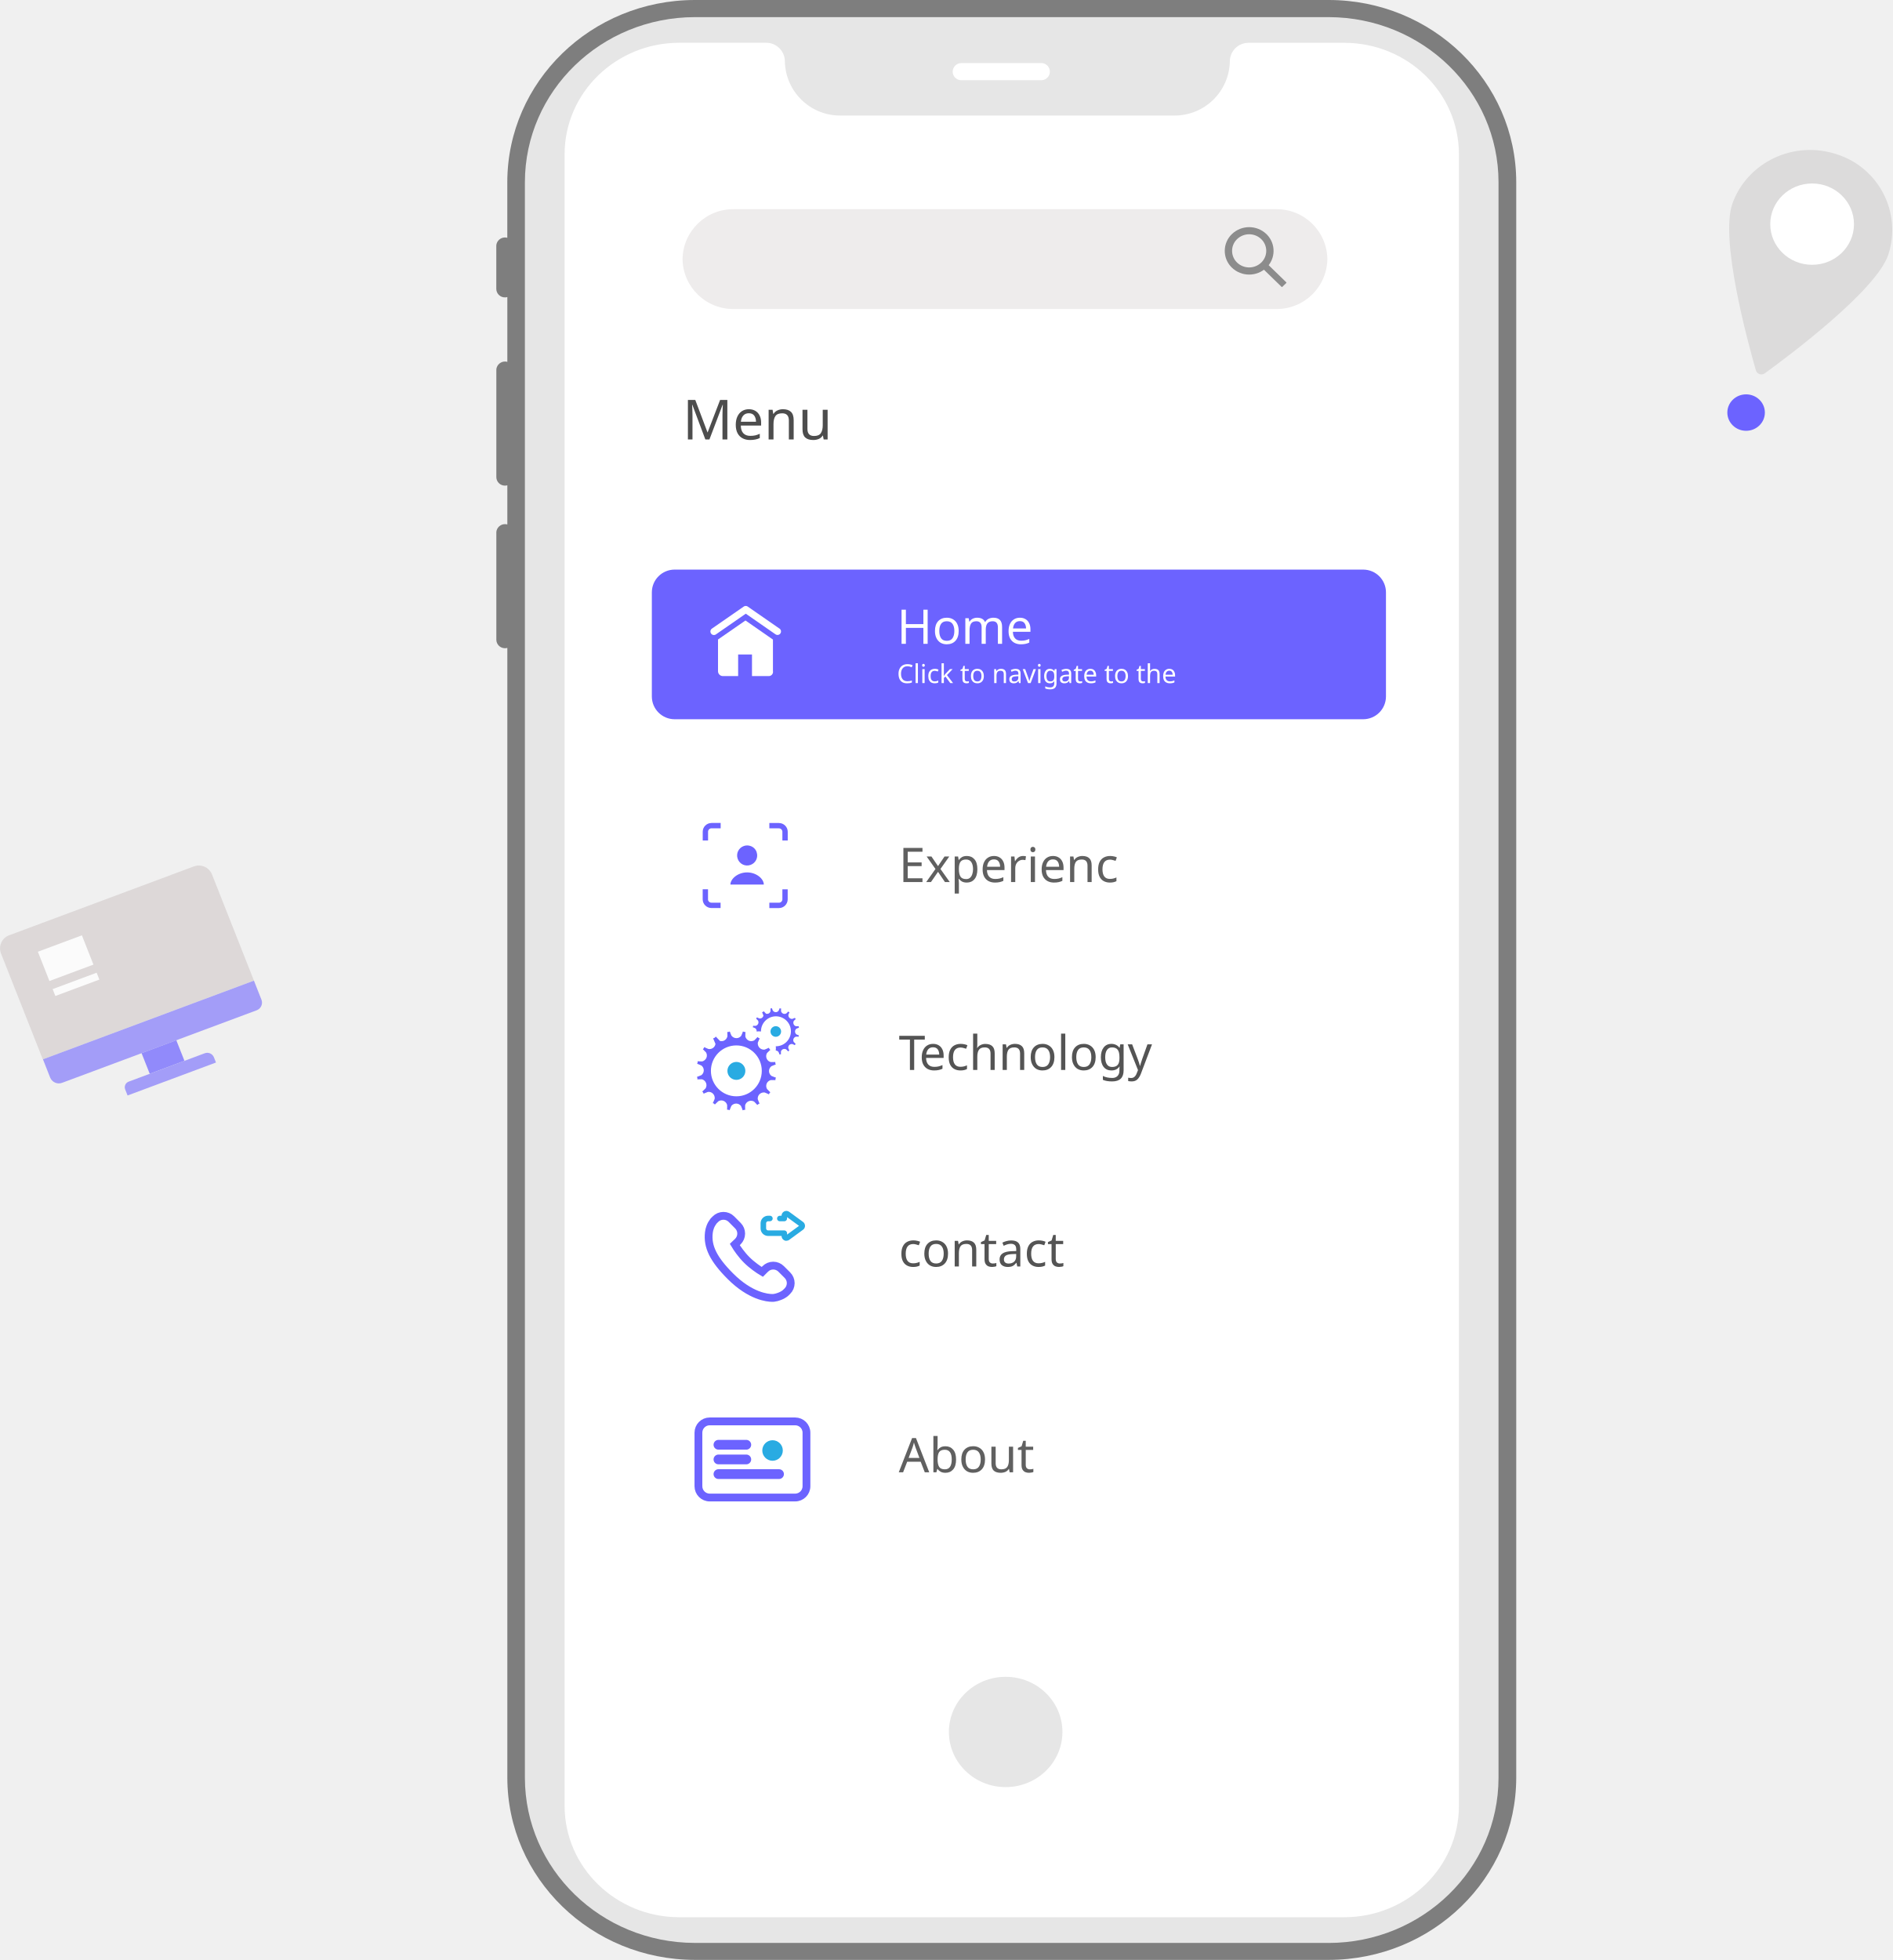
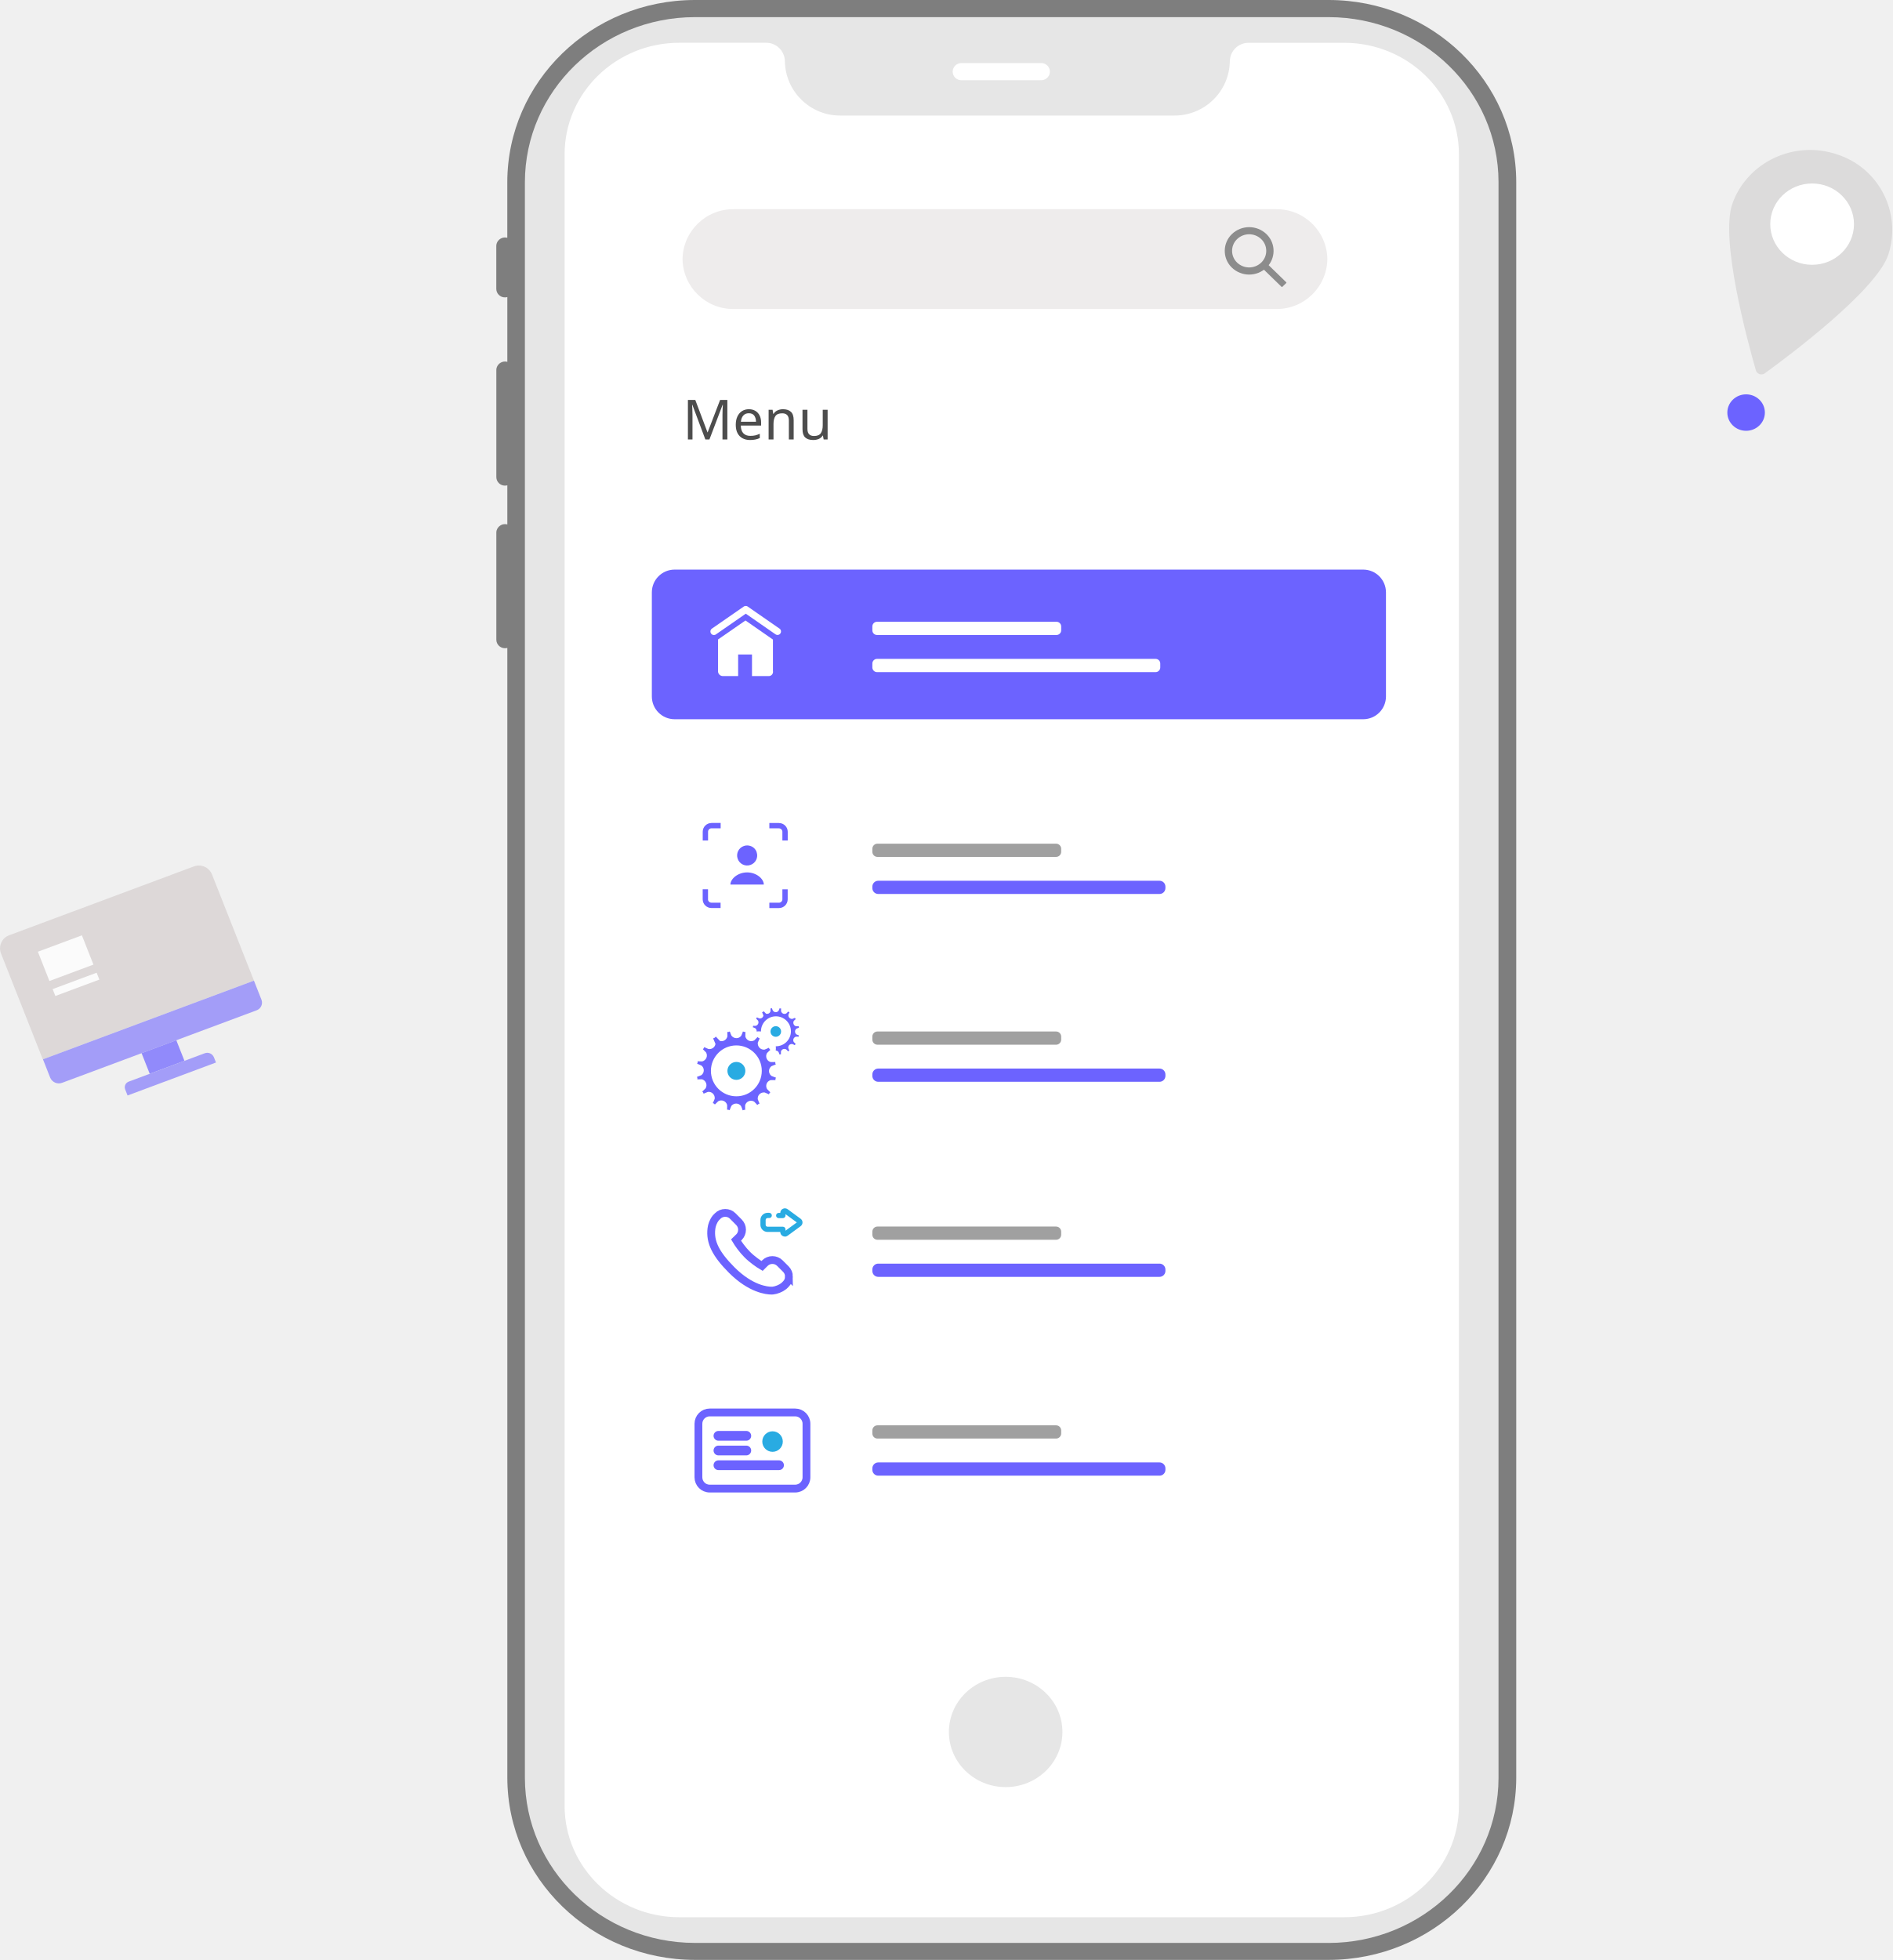
<svg xmlns="http://www.w3.org/2000/svg" id="Layer_1" data-name="Layer 1" viewBox="0 0 485.06 502.29">
  <defs>
    <style>
      .cls-1 {
        fill: #857dfb;
      }

-       .cls-2, .cls-3, .cls-4 {
+       .cls-2 {
        fill: #fff;
      }

-       .cls-5 {
+       .cls-3 {
+         fill: #a0a0a0;
+       }
+ 
+       .cls-4 {
        fill: #8c8c8c;
      }

-       .cls-6, .cls-7, .cls-8, .cls-3, .cls-4, .cls-9 {
+       .cls-5, .cls-6 {
        isolation: isolate;
      }

-       .cls-10 {
+       .cls-7 {
        fill: #dcdbdb;
      }

-       .cls-7 {
-         fill: #606060;
+       .cls-8 {
+         fill: #e6e6e6;
      }

-       .cls-7, .cls-8, .cls-3, .cls-4, .cls-9 {
-         font-family: SegoeUI, 'Segoe UI';
+       .cls-9 {
+         fill: #d5cfcf;
      }

-       .cls-7, .cls-4, .cls-9 {
-         font-size: 12.25px;
+       .cls-6 {
+         fill: #4d4d4d;
+         font-family: SegoeUI, 'Segoe UI';
+         font-size: 14.18px;
+       }
+ 
+       .cls-10 {
+         fill: #6c63ff;
      }

      .cls-11 {
-         fill: #e6e6e6;
+         opacity: .72;
      }

      .cls-12 {
-         fill: #d5cfcf;
+         fill: #7e7e7e;
      }

      .cls-13 {
-         letter-spacing: -.1em;
-       }
- 
-       .cls-8 {
-         fill: #4d4d4d;
-         font-size: 14.18px;
-       }
- 
-       .cls-14 {
-         fill: #6c63ff;
-       }
- 
-       .cls-3 {
-         font-size: 6.68px;
-       }
- 
-       .cls-15 {
-         opacity: .72;
-       }
- 
-       .cls-9 {
-         fill: #545454;
-       }
- 
-       .cls-16 {
-         fill: #7e7e7e;
-       }
- 
-       .cls-17 {
        stroke-miterlimit: 10;
        stroke-width: 2px;
      }

-       .cls-17, .cls-18 {
+       .cls-13, .cls-14 {
        fill: none;
        stroke: #6c63ff;
      }

-       .cls-19 {
+       .cls-15 {
        fill: #29abe2;
      }

-       .cls-20 {
+       .cls-16 {
        fill: #eeecec;
      }

-       .cls-18 {
+       .cls-14 {
        stroke-linecap: round;
        stroke-linejoin: round;
        stroke-width: 2.5px;
      }
    </style>
  </defs>
  <g>
    <g>
      <g>
-         <path class="cls-10" d="m483.96,65.4c-3.2,9.14-25.22,25.63-31.59,30.26-.65.48-1.57.35-2.07-.29-.11-.14-.19-.31-.24-.48-2.14-7.43-9.23-33.54-6.02-42.68,3.81-10.69,15.82-16.35,26.82-12.65,10.7,3.42,16.61,14.86,13.19,25.57-.03.09-.06.19-.09.28Z" />
+         <path class="cls-7" d="m483.96,65.4c-3.2,9.14-25.22,25.63-31.59,30.26-.65.48-1.57.35-2.07-.29-.11-.14-.19-.31-.24-.48-2.14-7.43-9.23-33.54-6.02-42.68,3.81-10.69,15.82-16.35,26.82-12.65,10.7,3.42,16.61,14.86,13.19,25.57-.03.09-.06.19-.09.28Z" />
        <ellipse class="cls-2" cx="464.48" cy="57.44" rx="10.73" ry="10.42" />
-         <ellipse class="cls-14" cx="447.56" cy="105.73" rx="4.81" ry="4.67" />
+         <ellipse class="cls-10" cx="447.56" cy="105.73" rx="4.81" ry="4.67" />
      </g>
-       <g class="cls-15">
-         <path class="cls-12" d="m2.39,239.67l47.27-17.62c1.85-.7,3.92.19,4.67,2.02l10.76,27.23h0l-54.12,20.18h0L.25,244.33c-.71-1.84.2-3.92,2.05-4.63.03-.01.06-.02.09-.03h0Z" />
+       <g class="cls-11">
+         <path class="cls-9" d="m2.39,239.67l47.27-17.62c1.85-.7,3.92.19,4.67,2.02l10.76,27.23h0l-54.12,20.18h0L.25,244.33c-.71-1.84.2-3.92,2.05-4.63.03-.01.06-.02.09-.03h0Z" />
        <path class="cls-1" d="m11.01,271.47l54.08-20.16,1.93,4.89c.41,1.07-.12,2.27-1.19,2.69-.02,0-.03.01-.05.02l-49.85,18.58c-1.21.46-2.57-.13-3.07-1.33l-1.85-4.7Z" />
-         <path class="cls-14" d="m36.29,269.9l8.9-3.32,2.09,5.28-8.9,3.32-2.09-5.28Z" />
+         <path class="cls-10" d="m36.29,269.9l8.9-3.32,2.09,5.28-8.9,3.32-2.09-5.28Z" />
        <path class="cls-1" d="m32.99,277.19l19.49-7.27c.92-.35,1.96.1,2.34,1.01l.54,1.36h0l-22.66,8.45h0l-.62-1.56c-.3-.78.09-1.67.87-1.97.01,0,.03,0,.04-.01h0Z" />
        <path class="cls-2" d="m9.71,243.9l11.28-4.2,2.96,7.5-11.28,4.2-2.96-7.5Z" />
        <path class="cls-2" d="m13.49,253.48l11.28-4.2.7,1.76-11.28,4.2-.7-1.76Z" />
      </g>
      <g>
-         <path class="cls-16" d="m340.56,0h-162.46c-26.54.03-48.04,20.91-48.07,46.68v14.26c-1.17-.33-2.39.35-2.74,1.51-.06.2-.08.4-.08.6v10.97c0,1.21.99,2.2,2.21,2.19.21,0,.42-.02.62-.08v16.6c-1.17-.33-2.39.35-2.74,1.51-.06.2-.08.4-.08.6v27.42c0,1.21.99,2.19,2.2,2.19.21,0,.42-.02.62-.08v10.03c-1.17-.33-2.39.35-2.74,1.51-.06.2-.08.4-.08.6v27.42c0,1.21.99,2.19,2.2,2.19.21,0,.42-.02.62-.08v289.54c.03,25.77,21.53,46.65,48.07,46.68h162.46c26.53-.03,48.04-20.91,48.07-46.68V46.68c-.02-25.77-21.52-46.66-48.06-46.68Zm37.91,455.61c-.02,20.32-16.98,36.79-37.91,36.81h-162.46c-20.92-.02-37.88-16.49-37.91-36.81V46.68c.02-20.32,16.98-36.79,37.91-36.81h162.46c20.92.02,37.88,16.49,37.91,36.81v408.93Z" />
-         <path class="cls-11" d="m340.55,497.91h-162.46c-24.04-.03-43.52-18.95-43.55-42.3V46.69c.03-23.35,19.51-42.27,43.55-42.3h162.46c24.04.03,43.53,18.95,43.55,42.3v408.93c-.03,23.35-19.51,42.27-43.55,42.3Z" />
+         <path class="cls-12" d="m340.56,0h-162.46c-26.54.03-48.04,20.91-48.07,46.68v14.26c-1.17-.33-2.39.35-2.74,1.51-.06.2-.08.4-.08.6v10.97c0,1.21.99,2.2,2.21,2.19.21,0,.42-.02.62-.08v16.6c-1.17-.33-2.39.35-2.74,1.51-.06.2-.08.4-.08.6v27.42c0,1.21.99,2.19,2.2,2.19.21,0,.42-.02.62-.08v10.03c-1.17-.33-2.39.35-2.74,1.51-.06.2-.08.4-.08.6v27.42c0,1.21.99,2.19,2.2,2.19.21,0,.42-.02.62-.08v289.54c.03,25.77,21.53,46.65,48.07,46.68h162.46c26.53-.03,48.04-20.91,48.07-46.68V46.68c-.02-25.77-21.52-46.66-48.06-46.68Zm37.91,455.61c-.02,20.32-16.98,36.79-37.91,36.81h-162.46c-20.92-.02-37.88-16.49-37.91-36.81V46.68c.02-20.32,16.98-36.79,37.91-36.81h162.46c20.92.02,37.88,16.49,37.91,36.81v408.93Z" />
+         <path class="cls-8" d="m340.55,497.91h-162.46c-24.04-.03-43.52-18.95-43.55-42.3V46.69c.03-23.35,19.51-42.27,43.55-42.3h162.46c24.04.03,43.53,18.95,43.55,42.3v408.93c-.03,23.35-19.51,42.27-43.55,42.3Z" />
        <path class="cls-2" d="m344.58,491.33h-170.49c-16.21-.02-29.36-12.78-29.37-28.53V39.49c.02-15.75,13.16-28.51,29.37-28.53h22.23c2.64-.04,4.82,2.07,4.86,4.72.12,7.8,6.54,14.04,14.34,13.93h85.37c7.8.1,14.22-6.13,14.34-13.93.04-2.64,2.21-4.75,4.86-4.71h24.49c16.21.02,29.35,12.78,29.37,28.53v423.3c-.02,15.75-13.16,28.51-29.38,28.53Z" />
        <path class="cls-2" d="m266.67,20.56h-20.33c-1.21-.03-2.17-1.03-2.15-2.24.03-1.17.97-2.12,2.15-2.15h20.33c1.21-.13,2.29.74,2.42,1.95s-.74,2.29-1.95,2.42c-.09,0-.17.01-.26.01h-.21Z" />
      </g>
      <g>
-         <path class="cls-20" d="m188.12,53.61h138.94c7.17-.1,13.06,5.62,13.17,12.79h0c-.11,7.17-6,12.89-13.17,12.79h-138.94c-7.17.1-13.06-5.62-13.17-12.79h0c.11-7.17,6-12.89,13.17-12.79Z" />
+         <path class="cls-16" d="m188.12,53.61h138.94c7.17-.1,13.06,5.62,13.17,12.79h0c-.11,7.17-6,12.89-13.17,12.79h-138.94c-7.17.1-13.06-5.62-13.17-12.79h0c.11-7.17,6-12.89,13.17-12.79Z" />
        <g>
-           <path class="cls-5" d="m324.61,59.99c-2.47-2.37-6.38-2.37-8.85,0-2.37,2.28-2.45,6.05-.18,8.42.06.06.12.12.18.18,2.47,2.37,6.37,2.37,8.85,0,2.37-2.28,2.45-6.05.17-8.43-.05-.06-.11-.11-.17-.17Zm-7.52,7.3c-1.66-1.59-1.72-4.23-.12-5.89.04-.04.08-.08.12-.12,1.73-1.66,4.46-1.66,6.19,0,1.66,1.59,1.72,4.23.12,5.89-.04.04-.08.08-.12.12h0c-1.73,1.66-4.46,1.66-6.19,0h0Z" />
-           <path class="cls-5" d="m323.63,68.8l1.21-1.17h0l4.88,4.74s.04.09,0,.13c0,0,0,0,0,0h0l-1.07,1.04s-.1.03-.13,0h0l-4.88-4.74Z" />
+           <path class="cls-4" d="m324.61,59.99c-2.47-2.37-6.38-2.37-8.85,0-2.37,2.28-2.45,6.05-.18,8.42.06.06.12.12.18.18,2.47,2.37,6.37,2.37,8.85,0,2.37-2.28,2.45-6.05.17-8.43-.05-.06-.11-.11-.17-.17Zm-7.52,7.3c-1.66-1.59-1.72-4.23-.12-5.89.04-.04.08-.08.12-.12,1.73-1.66,4.46-1.66,6.19,0,1.66,1.59,1.72,4.23.12,5.89-.04.04-.08.08-.12.12h0c-1.73,1.66-4.46,1.66-6.19,0h0Z" />
+           <path class="cls-4" d="m323.63,68.8l1.21-1.17h0l4.88,4.74s.04.09,0,.13c0,0,0,0,0,0h0l-1.07,1.04s-.1.03-.13,0h0l-4.88-4.74Z" />
        </g>
      </g>
-       <ellipse class="cls-11" cx="257.77" cy="443.85" rx="14.55" ry="14.13" />
+       <ellipse class="cls-8" cx="257.77" cy="443.85" rx="14.55" ry="14.13" />
    </g>
    <g>
-       <rect class="cls-14" x="167.08" y="145.97" width="188.17" height="38.35" rx="5.84" ry="5.84" />
+       <rect class="cls-10" x="167.08" y="145.97" width="188.17" height="38.35" rx="5.84" ry="5.84" />
      <g>
        <path class="cls-2" d="m184.04,163.89v8.07c-.03.68.5,1.26,1.18,1.3h3.98v-5.53h3.55v5.53h4.31c.6,0,1.09-.5,1.08-1.1,0-.07,0-.14-.02-.2v-8.06l-7.04-4.89-7.05,4.88Z" />
        <path class="cls-2" d="m199.78,161.08l-8.13-5.64c-.09-.06-.19-.11-.3-.13-.01,0-.02-.01-.03-.01-.12,0-.24,0-.35,0-.01,0-.02,0-.03.01-.11.02-.21.07-.3.13l-8.14,5.64c-.42.27-.53.83-.26,1.25.27.42.83.53,1.25.26.01,0,.02-.02.04-.03l7.63-5.29,7.62,5.29c.41.28.97.18,1.25-.23.28-.41.18-.97-.23-1.25h0Z" />
      </g>
-       <g class="cls-6">
-         <text class="cls-4" transform="translate(229.9 164.99)">
-           <tspan x="0" y="0">Home</tspan>
-         </text>
-       </g>
-       <g class="cls-6">
-         <text class="cls-3" transform="translate(229.9 175.05)">
-           <tspan x="0" y="0">Click to navigate to the</tspan>
-         </text>
-       </g>
    </g>
    <g>
-       <path class="cls-14" d="m182.36,210.91c-1.24,0-2.24,1.01-2.24,2.24v2.24h1.37v-2.24c0-.48.39-.88.88-.88h2.35v-1.37h-2.35Zm18.18,16.98v2.57c0,.48-.39.88-.88.88h-2.46v1.37h2.46c1.24,0,2.24-1.01,2.24-2.24v-2.57h-1.37Zm-19.06,2.57v-2.57h-1.37v2.57c0,1.24,1.01,2.24,2.24,2.24h2.35v-1.37h-2.35c-.48,0-.88-.39-.88-.87h0s0,0,0,0Zm18.18-19.55h-2.46v1.37h2.46c.48,0,.88.39.88.88h0v2.24h1.37v-2.24c0-1.24-1.01-2.24-2.24-2.24h0,0Z" />
+       <path class="cls-10" d="m182.36,210.91c-1.24,0-2.24,1.01-2.24,2.24v2.24h1.37v-2.24c0-.48.39-.88.88-.88h2.35v-1.37h-2.35Zm18.18,16.98v2.57c0,.48-.39.88-.88.88h-2.46v1.37h2.46c1.24,0,2.24-1.01,2.24-2.24v-2.57h-1.37Zm-19.06,2.57v-2.57h-1.37v2.57c0,1.24,1.01,2.24,2.24,2.24h2.35v-1.37h-2.35c-.48,0-.88-.39-.88-.87h0s0,0,0,0Zm18.18-19.55h-2.46v1.37h2.46c.48,0,.88.39.88.88h0v2.24h1.37v-2.24c0-1.24-1.01-2.24-2.24-2.24h0,0Z" />
      <g>
-         <path class="cls-14" d="m193.94,218.39c.47,1.34-.24,2.81-1.59,3.27-1.34.47-2.81-.24-3.27-1.59-.47-1.34.24-2.81,1.59-3.27.55-.19,1.14-.19,1.69,0,.75.25,1.34.84,1.59,1.59Z" />
-         <path class="cls-14" d="m195.79,226.69h-8.57c0-1.48,1.92-3.12,4.28-3.12s4.28,1.63,4.28,3.12Z" />
-       </g>
-       <g class="cls-6">
-         <text class="cls-7" transform="translate(230.37 226.05)">
-           <tspan x="0" y="0">Experienc</tspan>
-         </text>
+         <path class="cls-10" d="m193.94,218.39c.47,1.34-.24,2.81-1.59,3.27-1.34.47-2.81-.24-3.27-1.59-.47-1.34.24-2.81,1.59-3.27.55-.19,1.14-.19,1.69,0,.75.25,1.34.84,1.59,1.59Z" />
+         <path class="cls-10" d="m195.79,226.69h-8.57c0-1.48,1.92-3.12,4.28-3.12s4.28,1.63,4.28,3.12Z" />
      </g>
    </g>
    <g>
      <g>
-         <g>
-           <path class="cls-14" d="m198.72,276.1c-.06,0-.12-.02-.18-.05l-.81-.33c-.68-.52-.82-1.5-.3-2.18.09-.12.19-.22.31-.31l.81-.33c.06-.02.12-.04.18-.04v-.03l.12-.04-.12-.3v-.32h-.12v-.03c-.07.02-.13.03-.19.03h-.89c-.47-.12-.85-.46-1.03-.91-.18-.45-.15-.96.09-1.38l.63-.63s.09-.07.15-.09v-.04s.07-.09.07-.09l-.22-.22-.12-.29-.12.05-.02-.02s-.11.07-.16.09l-.81.34c-.48.06-.96-.11-1.3-.45-.34-.35-.5-.83-.45-1.32l.34-.81c.03-.05.07-.1.11-.15l-.03-.03.05-.12-.29-.12-.22-.22-.09.09h-.03s-.07.09-.11.13l-.63.63c-.42.24-.93.27-1.38.09-.45-.2-.78-.58-.91-1.05v-.87c0-.06.02-.12.05-.18h-.05v-.15h-.32l-.29-.12-.04.12h-.04c0,.06-.03.12-.03.18l-.34.81c-.29.39-.74.61-1.23.61-.51,0-.99-.25-1.29-.67l-.28-.67c-.02-.08-.04-.17-.05-.25h-.06l-.05-.12-.28.12h-.3v.13h-.06c.04.09.03.18.06.27v.73c-.11.49-.45.91-.91,1.11-.32.12-.67.15-1,.06l-1.06-1.11-.3.3-.39.16.6,1.41c-.12.84-.9,1.43-1.75,1.31,0,0-.02,0-.03,0l-.81-.34s-.11-.06-.15-.11l-.03.03-.12-.06-.12.3-.22.21.09.09v.04s.08.08.13.11l.61.63c.23.42.26.93.07,1.38-.21.44-.59.77-1.06.9l-.88-.02c-.06,0-.12-.02-.18-.04v.04h-.13v.32l-.13.28.12.04v.05c.06,0,.12.03.18.03l.81.36c.67.52.8,1.49.28,2.16-.09.12-.2.23-.32.31l-.81.33c-.06,0-.12.03-.18.03v.04l-.12.05.12.28-.02.32h.13l.02.04c.06-.03.12-.01.18-.04h.88c.47.15.84.49,1.02.94.18.45.14.96-.11,1.38l-.63.61c-.06.03-.09.08-.15.11l.02.03-.09.09.21.22.12.3.12-.06.03.03s.1-.07.15-.09l.82-.33c.48-.06.95.11,1.29.45.34.35.5.83.44,1.32l-.34.81c-.03.06-.06.11-.11.15l.03.03-.05.12.29.12.21.22.11-.09h.03s.07-.07.11-.13l.63-.61c.42-.24.93-.27,1.38-.08.45.19.78.58.9,1.05v.88c-.03.06-.01.12-.04.18l.03.02v.12l.32.02.29.12.06-.12h.03c0-.06.02-.12.05-.18l.34-.81c.3-.38.76-.6,1.24-.6.49,0,.95.24,1.24.63l.33.81c0,.06.03.12.03.18h.03l.06.12.28-.12h.32v-.12h.03c-.01-.08-.01-.13-.03-.2v-.88c.14-.47.48-.85.93-1.03.45-.18.96-.14,1.38.11l.61.63s.09.09.11.15l.03-.02.11.09.21-.21.3-.12-.04-.12v-.03s-.05-.1-.07-.15l-.33-.82c-.06-.48.1-.96.44-1.3.36-.34.85-.5,1.33-.44l.81.34c.05.03.1.07.15.11l.03-.03.12.04.12-.28.22-.22-.11-.09.02-.03s-.1-.07-.15-.11l-.61-.63c-.24-.42-.27-.93-.09-1.38.19-.45.59-.78,1.06-.9h.87c.06.02.12.02.18.03l.02-.03h.13v-.32l.12-.29-.12-.06v-.03Zm-9.98,4.85c-3.6,0-6.52-2.92-6.52-6.52s2.92-6.52,6.52-6.52,6.52,2.92,6.52,6.52c0,3.6-2.91,6.52-6.5,6.52h-.01Z" />
-           <circle class="cls-19" cx="188.75" cy="274.44" r="2.3" />
-         </g>
-         <g>
-           <path class="cls-14" d="m204.73,265.31s-.08-.01-.11-.03l-.47-.19c-.23-.18-.37-.45-.37-.74,0-.29.14-.56.37-.74l.48-.18s.06-.03.1-.03h0s.07-.04.07-.04l-.07-.19v-.18h-.07s-.08,0-.11,0h-.53c-.27-.07-.5-.27-.6-.54-.11-.26-.1-.56.04-.81l.37-.37s.06-.04.1-.04v-.03s.04-.06.04-.06l-.14-.13-.07-.17-.07.03h0s-.06.03-.1.04l-.48.2c-.28.03-.56-.07-.77-.27-.2-.2-.29-.49-.26-.77l.2-.48s.04-.06.06-.08h-.01s.03-.09.03-.09l-.17-.07-.13-.13-.06.04h-.01s-.04.06-.06.08l-.38.37c-.25.14-.54.16-.81.06-.26-.12-.46-.35-.54-.62v-.51s.01-.07.03-.1h-.03v-.1h-.19l-.16-.06-.03.06h-.03s-.01.07-.01.11l-.21.47c-.17.23-.44.37-.72.37-.3,0-.58-.15-.75-.4l-.17-.4c0-.06-.03-.1-.03-.16h-.03l-.03-.06-.17.06h-.17v.08h-.04c.03.06.01.11.04.16v.44c-.06.29-.26.53-.54.65-.19.07-.4.08-.6.03l-.62-.65-.17.18-.23.08.34.84c-.03.19-.12.37-.25.51-.21.2-.5.29-.78.25l-.47-.2s-.07-.04-.1-.07h-.01s-.07-.01-.07-.01l-.07.17-.13.13.06.06v.03s.04.04.07.06l.37.37c.13.25.15.55.04.81-.12.26-.35.46-.62.54h-.53s-.07-.03-.1-.04v.03h-.07v.18l-.08.17.07.03v.03s.07.01.11.01l.47.21c.22.17.35.44.36.72,0,.04,0,.09-.01.13.2-.04.41-.06.61-.06.17,0,.33.01.5.04v-.04c0-2.12,1.71-3.84,3.83-3.85,2.12,0,3.84,1.71,3.85,3.83,0,2.12-1.71,3.84-3.83,3.85h-.06c.03.16.04.33.04.5,0,.2-.01.4-.04.6.29,0,.56.15.72.38l.2.47s.01.07.01.11h.01l.04.06.17-.06h.18v-.07h.01c-.01-.05-.02-.09-.01-.13v-.51c.08-.28.27-.5.54-.61.26-.1.56-.08.81.06l.37.37s.06.06.06.1h.01s.07.04.07.04l.11-.13.19-.07-.03-.07h.01s-.04-.07-.06-.1l-.2-.5c-.04-.28.06-.56.25-.77.22-.19.51-.28.8-.25l.47.21s.06.03.08.06h.03s.07.01.07.01l.07-.17.13-.13-.07-.06h.01s-.05-.07-.08-.09l-.37-.37c-.13-.25-.15-.55-.04-.81.11-.26.35-.46.62-.53h.51s.07,0,.1.01h.01s.08-.01.08-.01v-.18l.06-.17-.06-.04h0Z" />
-           <circle class="cls-19" cx="198.85" cy="264.34" r="1.36" />
-         </g>
+         <path class="cls-10" d="m198.72,276.1c-.06,0-.12-.02-.18-.05l-.81-.33c-.68-.52-.82-1.5-.3-2.18.09-.12.19-.22.31-.31l.81-.33c.06-.02.12-.04.18-.04v-.03l.12-.04-.12-.3v-.32h-.12v-.03c-.07.02-.13.03-.19.03h-.89c-.47-.12-.85-.46-1.03-.91-.18-.45-.15-.96.09-1.38l.63-.63s.09-.07.15-.09v-.04s.07-.09.07-.09l-.22-.22-.12-.29-.12.05-.02-.02s-.11.07-.16.09l-.81.34c-.48.06-.96-.11-1.3-.45-.34-.35-.5-.83-.45-1.32l.34-.81c.03-.05.07-.1.11-.15l-.03-.03.05-.12-.29-.12-.22-.22-.09.09h-.03s-.07.09-.11.13l-.63.63c-.42.24-.93.27-1.38.09-.45-.2-.78-.58-.91-1.05v-.87c0-.06.02-.12.05-.18h-.05v-.15h-.32l-.29-.12-.04.12h-.04c0,.06-.03.12-.03.18l-.34.81c-.29.39-.74.61-1.23.61-.51,0-.99-.25-1.29-.67l-.28-.67c-.02-.08-.04-.17-.05-.25h-.06l-.05-.12-.28.12h-.3v.13h-.06c.04.09.03.18.06.27v.73c-.11.49-.45.91-.91,1.11-.32.12-.67.15-1,.06l-1.06-1.11-.3.3-.39.16.6,1.41c-.12.84-.9,1.43-1.75,1.31,0,0-.02,0-.03,0l-.81-.34s-.11-.06-.15-.11l-.03.03-.12-.06-.12.3-.22.21.09.09v.04s.08.08.13.11l.61.63c.23.42.26.93.07,1.38-.21.44-.59.77-1.06.9l-.88-.02c-.06,0-.12-.02-.18-.04v.04h-.13v.32l-.13.28.12.04v.05c.06,0,.12.03.18.03l.81.36c.67.52.8,1.49.28,2.16-.09.12-.2.23-.32.31l-.81.33c-.06,0-.12.03-.18.03v.04l-.12.05.12.28-.02.32h.13l.02.04c.06-.03.12-.01.18-.04h.88c.47.15.84.49,1.02.94.18.45.14.96-.11,1.38l-.63.61c-.06.03-.09.08-.15.11l.02.03-.09.09.21.22.12.3.12-.06.03.03s.1-.07.15-.09l.82-.33c.48-.06.95.11,1.29.45.34.35.5.83.44,1.32l-.34.81c-.03.06-.06.11-.11.15l.03.03-.05.12.29.12.21.22.11-.09h.03s.07-.07.11-.13l.63-.61c.42-.24.93-.27,1.38-.08.45.19.78.58.9,1.05v.88c-.03.06-.01.12-.04.18l.03.02v.12l.32.02.29.12.06-.12h.03c0-.06.02-.12.05-.18l.34-.81c.3-.38.76-.6,1.24-.6.49,0,.95.24,1.24.63l.33.81c0,.06.03.12.03.18h.03l.06.12.28-.12h.32v-.12h.03c-.01-.08-.01-.13-.03-.2v-.88c.14-.47.48-.85.93-1.03.45-.18.96-.14,1.38.11l.61.63s.09.09.11.15l.03-.02.11.09.21-.21.3-.12-.04-.12v-.03s-.05-.1-.07-.15l-.33-.82c-.06-.48.1-.96.44-1.3.36-.34.85-.5,1.33-.44l.81.34c.05.03.1.07.15.11l.03-.03.12.04.12-.28.22-.22-.11-.09.02-.03s-.1-.07-.15-.11l-.61-.63c-.24-.42-.27-.93-.09-1.38.19-.45.59-.78,1.06-.9h.87c.06.02.12.02.18.03l.02-.03h.13v-.32l.12-.29-.12-.06v-.03Zm-9.98,4.85c-3.6,0-6.52-2.92-6.52-6.52s2.92-6.52,6.52-6.52,6.52,2.92,6.52,6.52c0,3.6-2.91,6.52-6.5,6.52h-.01Z" />
+         <circle class="cls-15" cx="188.75" cy="274.44" r="2.3" />
      </g>
-       <g class="cls-6">
-         <text class="cls-9" transform="translate(230.37 274.2)">
-           <tspan class="cls-13" x="0" y="0">T</tspan>
-           <tspan x="5.22" y="0">echnology</tspan>
-         </text>
+       <g>
+         <path class="cls-10" d="m204.73,265.31s-.08-.01-.11-.03l-.47-.19c-.23-.18-.37-.45-.37-.74,0-.29.14-.56.37-.74l.48-.18s.06-.03.1-.03h0s.07-.04.07-.04l-.07-.19v-.18h-.07s-.08,0-.11,0h-.53c-.27-.07-.5-.27-.6-.54-.11-.26-.1-.56.04-.81l.37-.37s.06-.04.1-.04v-.03s.04-.06.04-.06l-.14-.13-.07-.17-.07.03h0s-.06.03-.1.04l-.48.2c-.28.03-.56-.07-.77-.27-.2-.2-.29-.49-.26-.77l.2-.48s.04-.06.06-.08h-.01s.03-.09.03-.09l-.17-.07-.13-.13-.06.04h-.01s-.04.06-.06.08l-.38.37c-.25.14-.54.16-.81.06-.26-.12-.46-.35-.54-.62v-.51s.01-.07.03-.1h-.03v-.1h-.19l-.16-.06-.03.06h-.03s-.01.07-.01.11l-.21.47c-.17.23-.44.37-.72.37-.3,0-.58-.15-.75-.4l-.17-.4c0-.06-.03-.1-.03-.16h-.03l-.03-.06-.17.06h-.17v.08h-.04c.03.06.01.11.04.16v.44c-.06.29-.26.53-.54.65-.19.07-.4.08-.6.03l-.62-.65-.17.18-.23.08.34.84c-.03.19-.12.37-.25.51-.21.2-.5.29-.78.25l-.47-.2s-.07-.04-.1-.07h-.01s-.07-.01-.07-.01l-.07.17-.13.13.06.06v.03s.04.04.07.06l.37.37c.13.25.15.55.04.81-.12.26-.35.46-.62.54h-.53s-.07-.03-.1-.04v.03h-.07v.18l-.08.17.07.03v.03s.07.01.11.01l.47.21c.22.17.35.44.36.72,0,.04,0,.09-.01.13.2-.04.41-.06.61-.06.17,0,.33.01.5.04v-.04c0-2.12,1.71-3.84,3.83-3.85,2.12,0,3.84,1.71,3.85,3.83,0,2.12-1.71,3.84-3.83,3.85h-.06c.03.16.04.33.04.5,0,.2-.01.4-.04.6.29,0,.56.15.72.38l.2.47s.01.07.01.11h.01l.04.06.17-.06h.18v-.07h.01c-.01-.05-.02-.09-.01-.13v-.51c.08-.28.27-.5.54-.61.26-.1.56-.08.81.06l.37.37s.06.06.06.1h.01s.07.04.07.04l.11-.13.19-.07-.03-.07h.01s-.04-.07-.06-.1l-.2-.5c-.04-.28.06-.56.25-.77.22-.19.51-.28.8-.25l.47.21s.06.03.08.06h.03s.07.01.07.01l.07-.17.13-.13-.07-.06h.01s-.05-.07-.08-.09l-.37-.37c-.13-.25-.15-.55-.04-.81.11-.26.35-.46.62-.53h.51s.07,0,.1.01h.01s.08-.01.08-.01v-.18l.06-.17-.06-.04h0Z" />
+         <circle class="cls-15" cx="198.85" cy="264.34" r="1.36" />
      </g>
    </g>
-     <g class="cls-6">
-       <text class="cls-9" transform="translate(230.37 324.56)">
-         <tspan x="0" y="0">contact</tspan>
-       </text>
+     <g>
+       <rect class="cls-13" x="179.02" y="361.97" width="27.69" height="19.51" rx="2.89" ry="2.89" />
+       <line class="cls-14" x1="184.15" y1="367.96" x2="191.29" y2="367.96" />
+       <line class="cls-14" x1="184.15" y1="371.72" x2="191.29" y2="371.72" />
+       <line class="cls-14" x1="184.15" y1="375.49" x2="199.68" y2="375.49" />
+       <circle class="cls-15" cx="198.02" cy="369.43" r="2.63" />
    </g>
-     <g>
-       <rect class="cls-17" x="179.02" y="364.26" width="27.69" height="19.51" rx="2.89" ry="2.89" />
-       <line class="cls-18" x1="184.15" y1="370.25" x2="191.29" y2="370.25" />
-       <line class="cls-18" x1="184.15" y1="374.01" x2="191.29" y2="374.01" />
-       <line class="cls-18" x1="184.15" y1="377.77" x2="199.68" y2="377.77" />
-       <circle class="cls-19" cx="198.02" cy="371.72" r="2.63" />
-       <g class="cls-6">
-         <text class="cls-7" transform="translate(230.37 377.31)">
-           <tspan x="0" y="0">About</tspan>
-         </text>
-       </g>
-     </g>
-     <g class="cls-6">
-       <text class="cls-8" transform="translate(174.95 112.62)">
+     <g class="cls-5">
+       <text class="cls-6" transform="translate(174.95 112.62)">
        <tspan x="0" y="0">Menu</tspan>
      </text>
    </g>
  </g>
  <g>
-     <path class="cls-17" d="m202.68,328.84c-.01.78-.31,1.5-.86,2.04l-.46.45s-.03.03-.05.05c-.43.34-.93.62-1.45.82-.55.22-1.04.35-1.48.4-.04,0-.19.02-.42.02-1.22,0-5.59-.4-10.76-5.57-4.34-4.35-5.94-7.59-5.5-11.2.05-.47.17-.95.36-1.45h0c.2-.52.49-1.02.82-1.45.02-.02.03-.04.05-.06l.45-.45c.54-.55,1.27-.86,2.05-.86s1.49.3,2.04.84l1.67,1.68c.54.54.84,1.26.84,2.03s-.3,1.49-.84,2.04l-.11.11s-.01.01-.02.01l-.67.64c.55.93,1.74,2.64,3.05,3.94,1.32,1.33,3.08,2.54,4,3.08l.76-.76c.55-.55,1.27-.85,2.04-.85s1.49.3,2.04.85l1.6,1.6c.55.55.85,1.28.85,2.05Z" />
-     <path class="cls-19" d="m201.57,317.99c-.19,0-.39-.04-.56-.14-.42-.21-.68-.64-.68-1.11h-3.44c-1.07,0-1.94-.87-1.94-1.94v-1.31c0-1.07.87-1.94,1.94-1.94h.46c.39,0,.71.32.71.71s-.32.71-.71.71h-.46c-.29,0-.52.23-.52.52v1.31c0,.29.23.52.52.52h4.14c.39,0,.71.32.71.71v.36l3.07-2.24-3.07-2.24v.36c0,.39-.32.71-.71.71h-1.15c-.39,0-.71-.32-.71-.71s.32-.71.71-.71h.44c0-.47.26-.89.68-1.11.42-.21.92-.17,1.3.11l3.53,2.58c.32.23.51.61.51,1.01,0,.4-.19.77-.51,1l-3.53,2.58c-.22.16-.48.24-.73.24Z" />
+     <path class="cls-13" d="m202.22,327.16c0,.74-.29,1.42-.81,1.93l-.44.43s-.03.03-.05.05c-.41.32-.88.59-1.37.78-.52.21-.98.33-1.4.38-.04,0-.18.02-.4.02-1.16,0-5.29-.38-10.19-5.27-4.11-4.12-5.63-7.19-5.21-10.61.05-.45.16-.9.34-1.37h0c.19-.49.46-.97.78-1.37.02-.02.03-.04.05-.06l.43-.43c.51-.52,1.2-.81,1.94-.81s1.41.28,1.93.8l1.58,1.59c.51.51.8,1.19.8,1.92s-.28,1.41-.8,1.93l-.1.1s0,0-.02,0l-.63.61c.52.88,1.65,2.5,2.89,3.73,1.25,1.26,2.92,2.41,3.79,2.92l.72-.72c.52-.52,1.2-.8,1.93-.8s1.41.28,1.93.8l1.52,1.52c.52.52.8,1.21.8,1.94Z" />
+     <path class="cls-15" d="m201.17,316.89c-.18,0-.36-.04-.53-.13-.4-.2-.64-.6-.65-1.05h-3.25c-1.01,0-1.83-.82-1.83-1.83v-1.24c0-1.01.82-1.83,1.83-1.83h.43c.37,0,.67.3.67.67s-.3.67-.67.67h-.43c-.27,0-.49.22-.49.49v1.24c0,.27.22.49.49.49h3.93c.37,0,.67.3.67.67v.35l2.9-2.12-2.9-2.12v.35c0,.37-.3.67-.67.67h-1.08c-.37,0-.67-.3-.67-.67s.3-.67.67-.67h.41c0-.44.25-.85.65-1.05.4-.2.87-.16,1.23.1l3.34,2.45c.3.22.48.58.48.95,0,.37-.18.73-.48.95l-3.34,2.45c-.21.15-.45.23-.7.23Z" />
  </g>
+   <rect class="cls-2" x="223.6" y="159.34" width="48.4" height="3.39" rx="1.2" ry="1.2" />
+   <rect class="cls-2" x="223.6" y="168.85" width="73.8" height="3.39" rx="1.2" ry="1.2" />
+   <rect class="cls-3" x="223.6" y="216.21" width="48.4" height="3.39" rx="1.31" ry="1.31" />
+   <rect class="cls-10" x="223.6" y="225.71" width="75.12" height="3.39" rx="1.51" ry="1.51" />
+   <rect class="cls-3" x="223.6" y="264.34" width="48.4" height="3.39" rx="1.31" ry="1.31" />
+   <rect class="cls-10" x="223.6" y="273.84" width="75.12" height="3.39" rx="1.51" ry="1.51" />
+   <rect class="cls-3" x="223.6" y="314.33" width="48.4" height="3.39" rx="1.31" ry="1.31" />
+   <rect class="cls-10" x="223.6" y="323.83" width="75.12" height="3.39" rx="1.51" ry="1.51" />
+   <rect class="cls-3" x="223.6" y="365.27" width="48.4" height="3.39" rx="1.31" ry="1.31" />
+   <rect class="cls-10" x="223.6" y="374.78" width="75.12" height="3.39" rx="1.51" ry="1.51" />
</svg>
